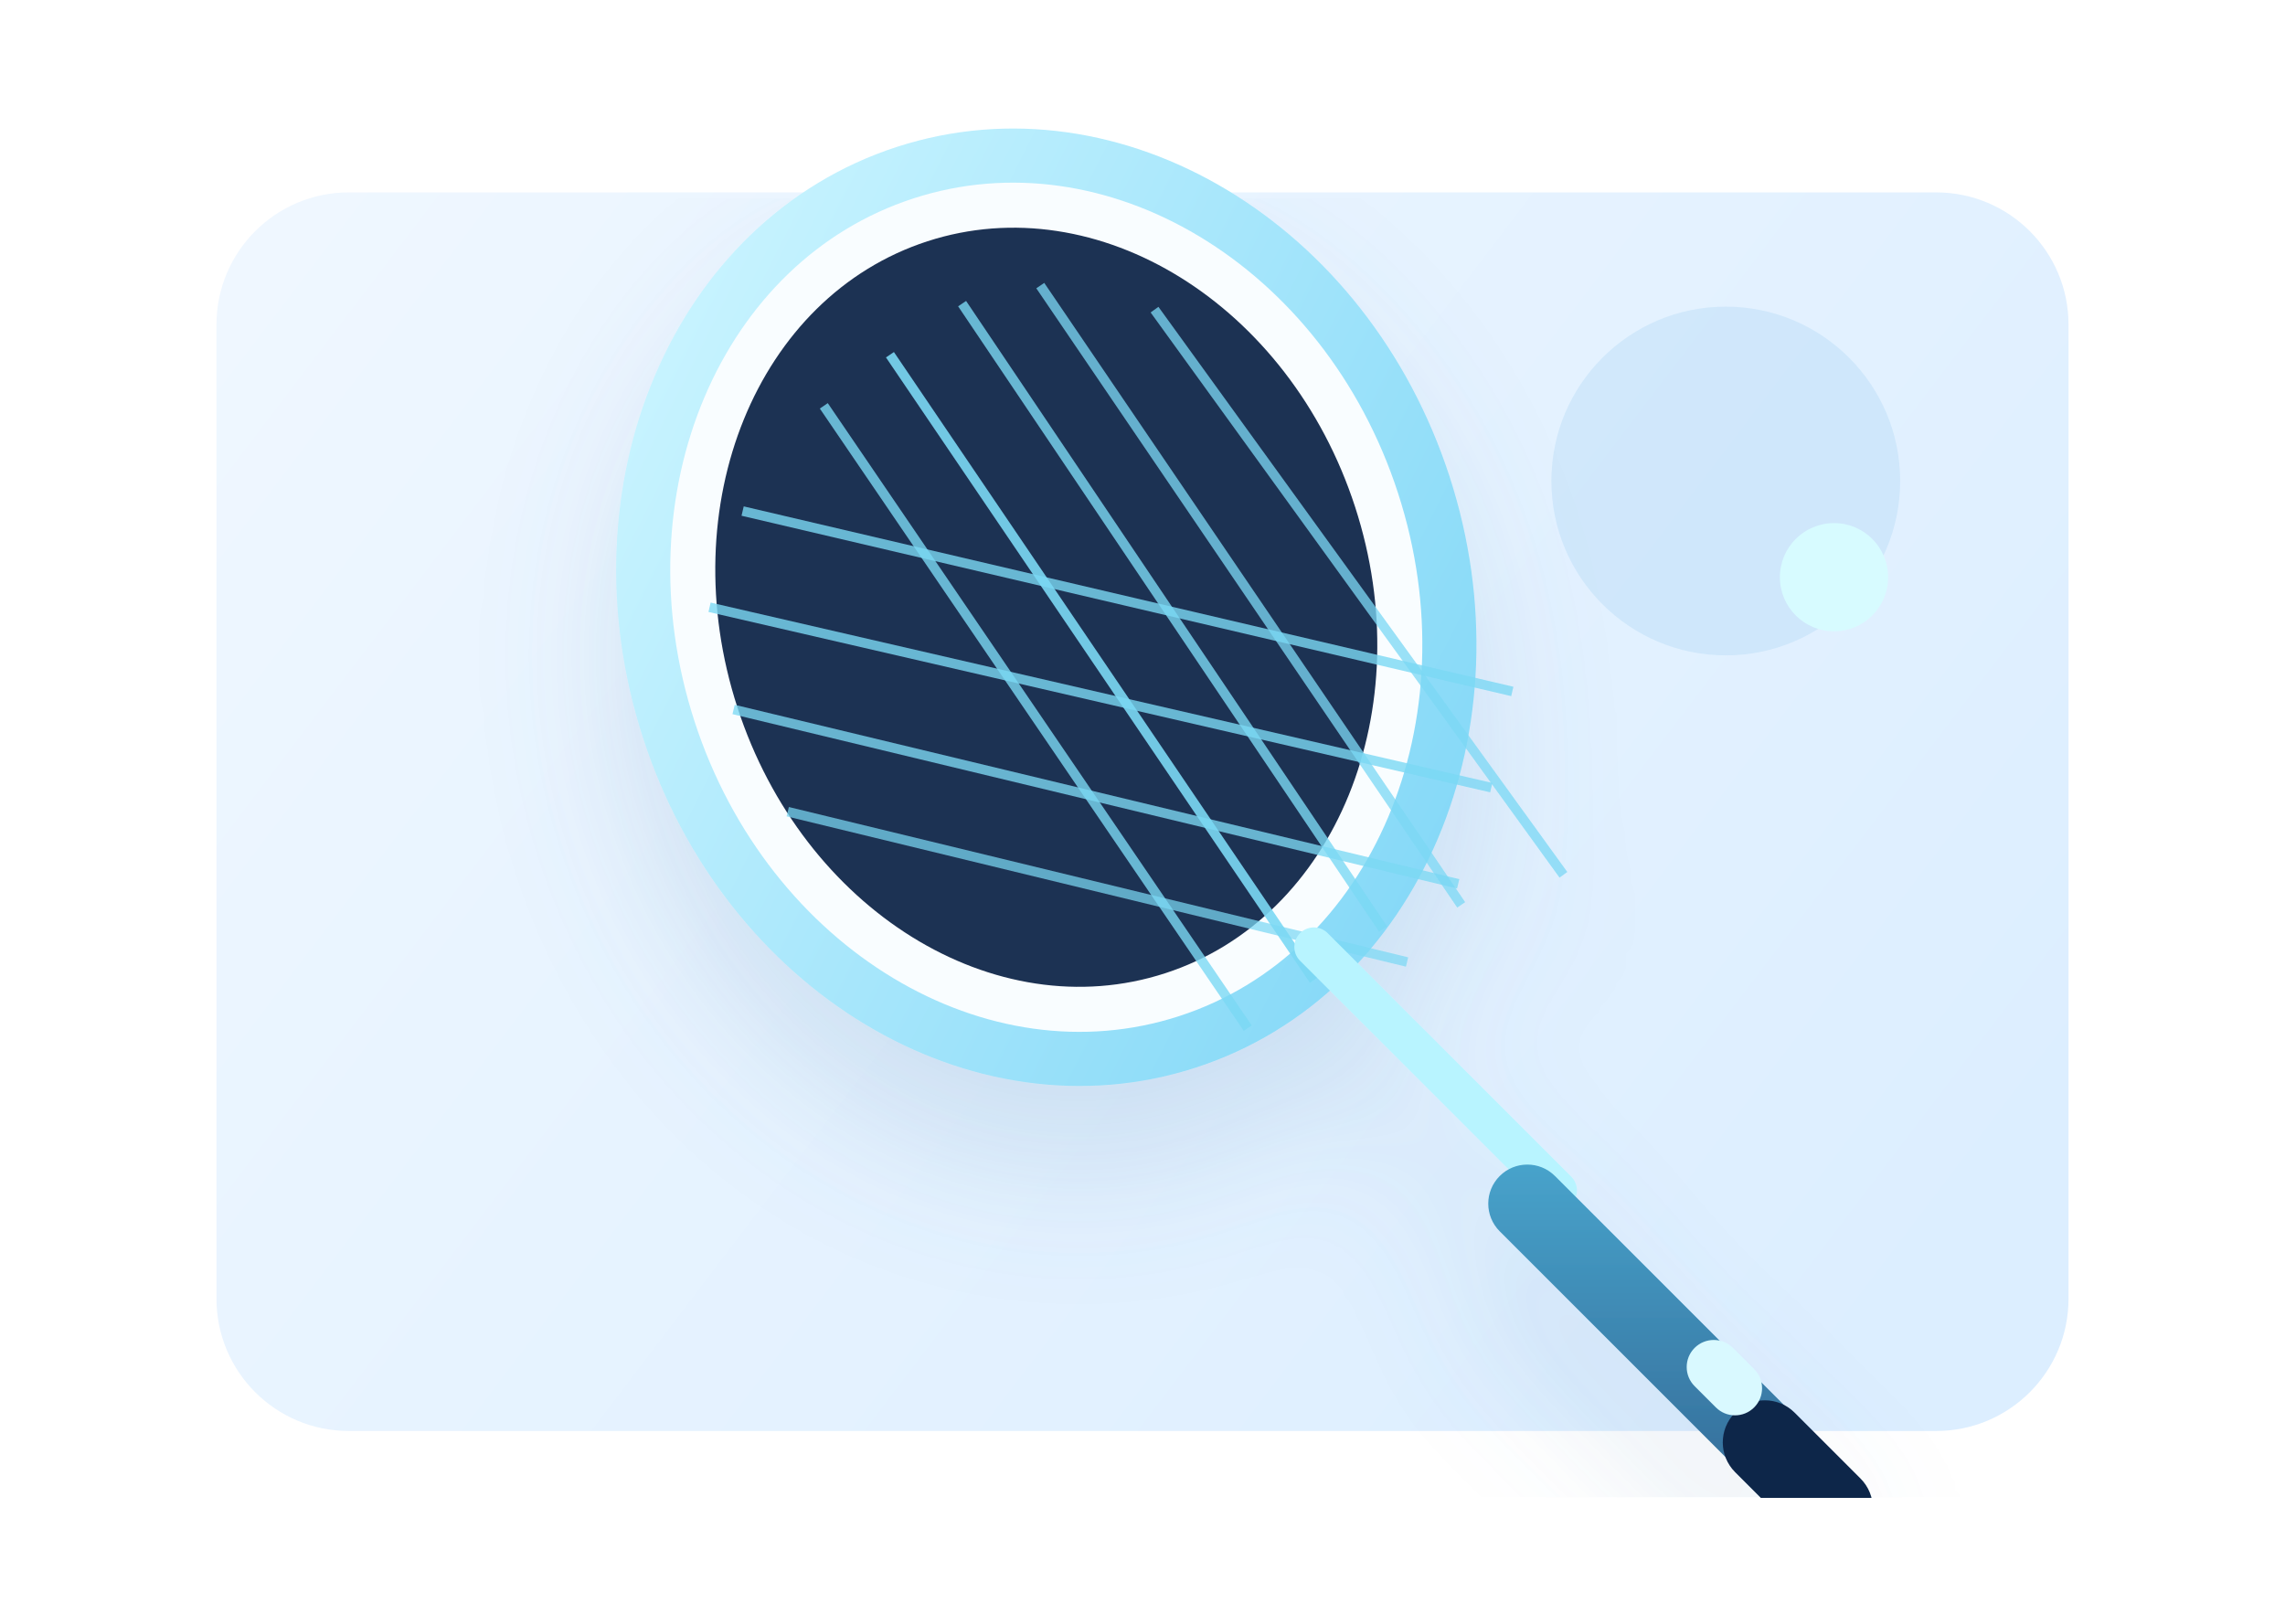
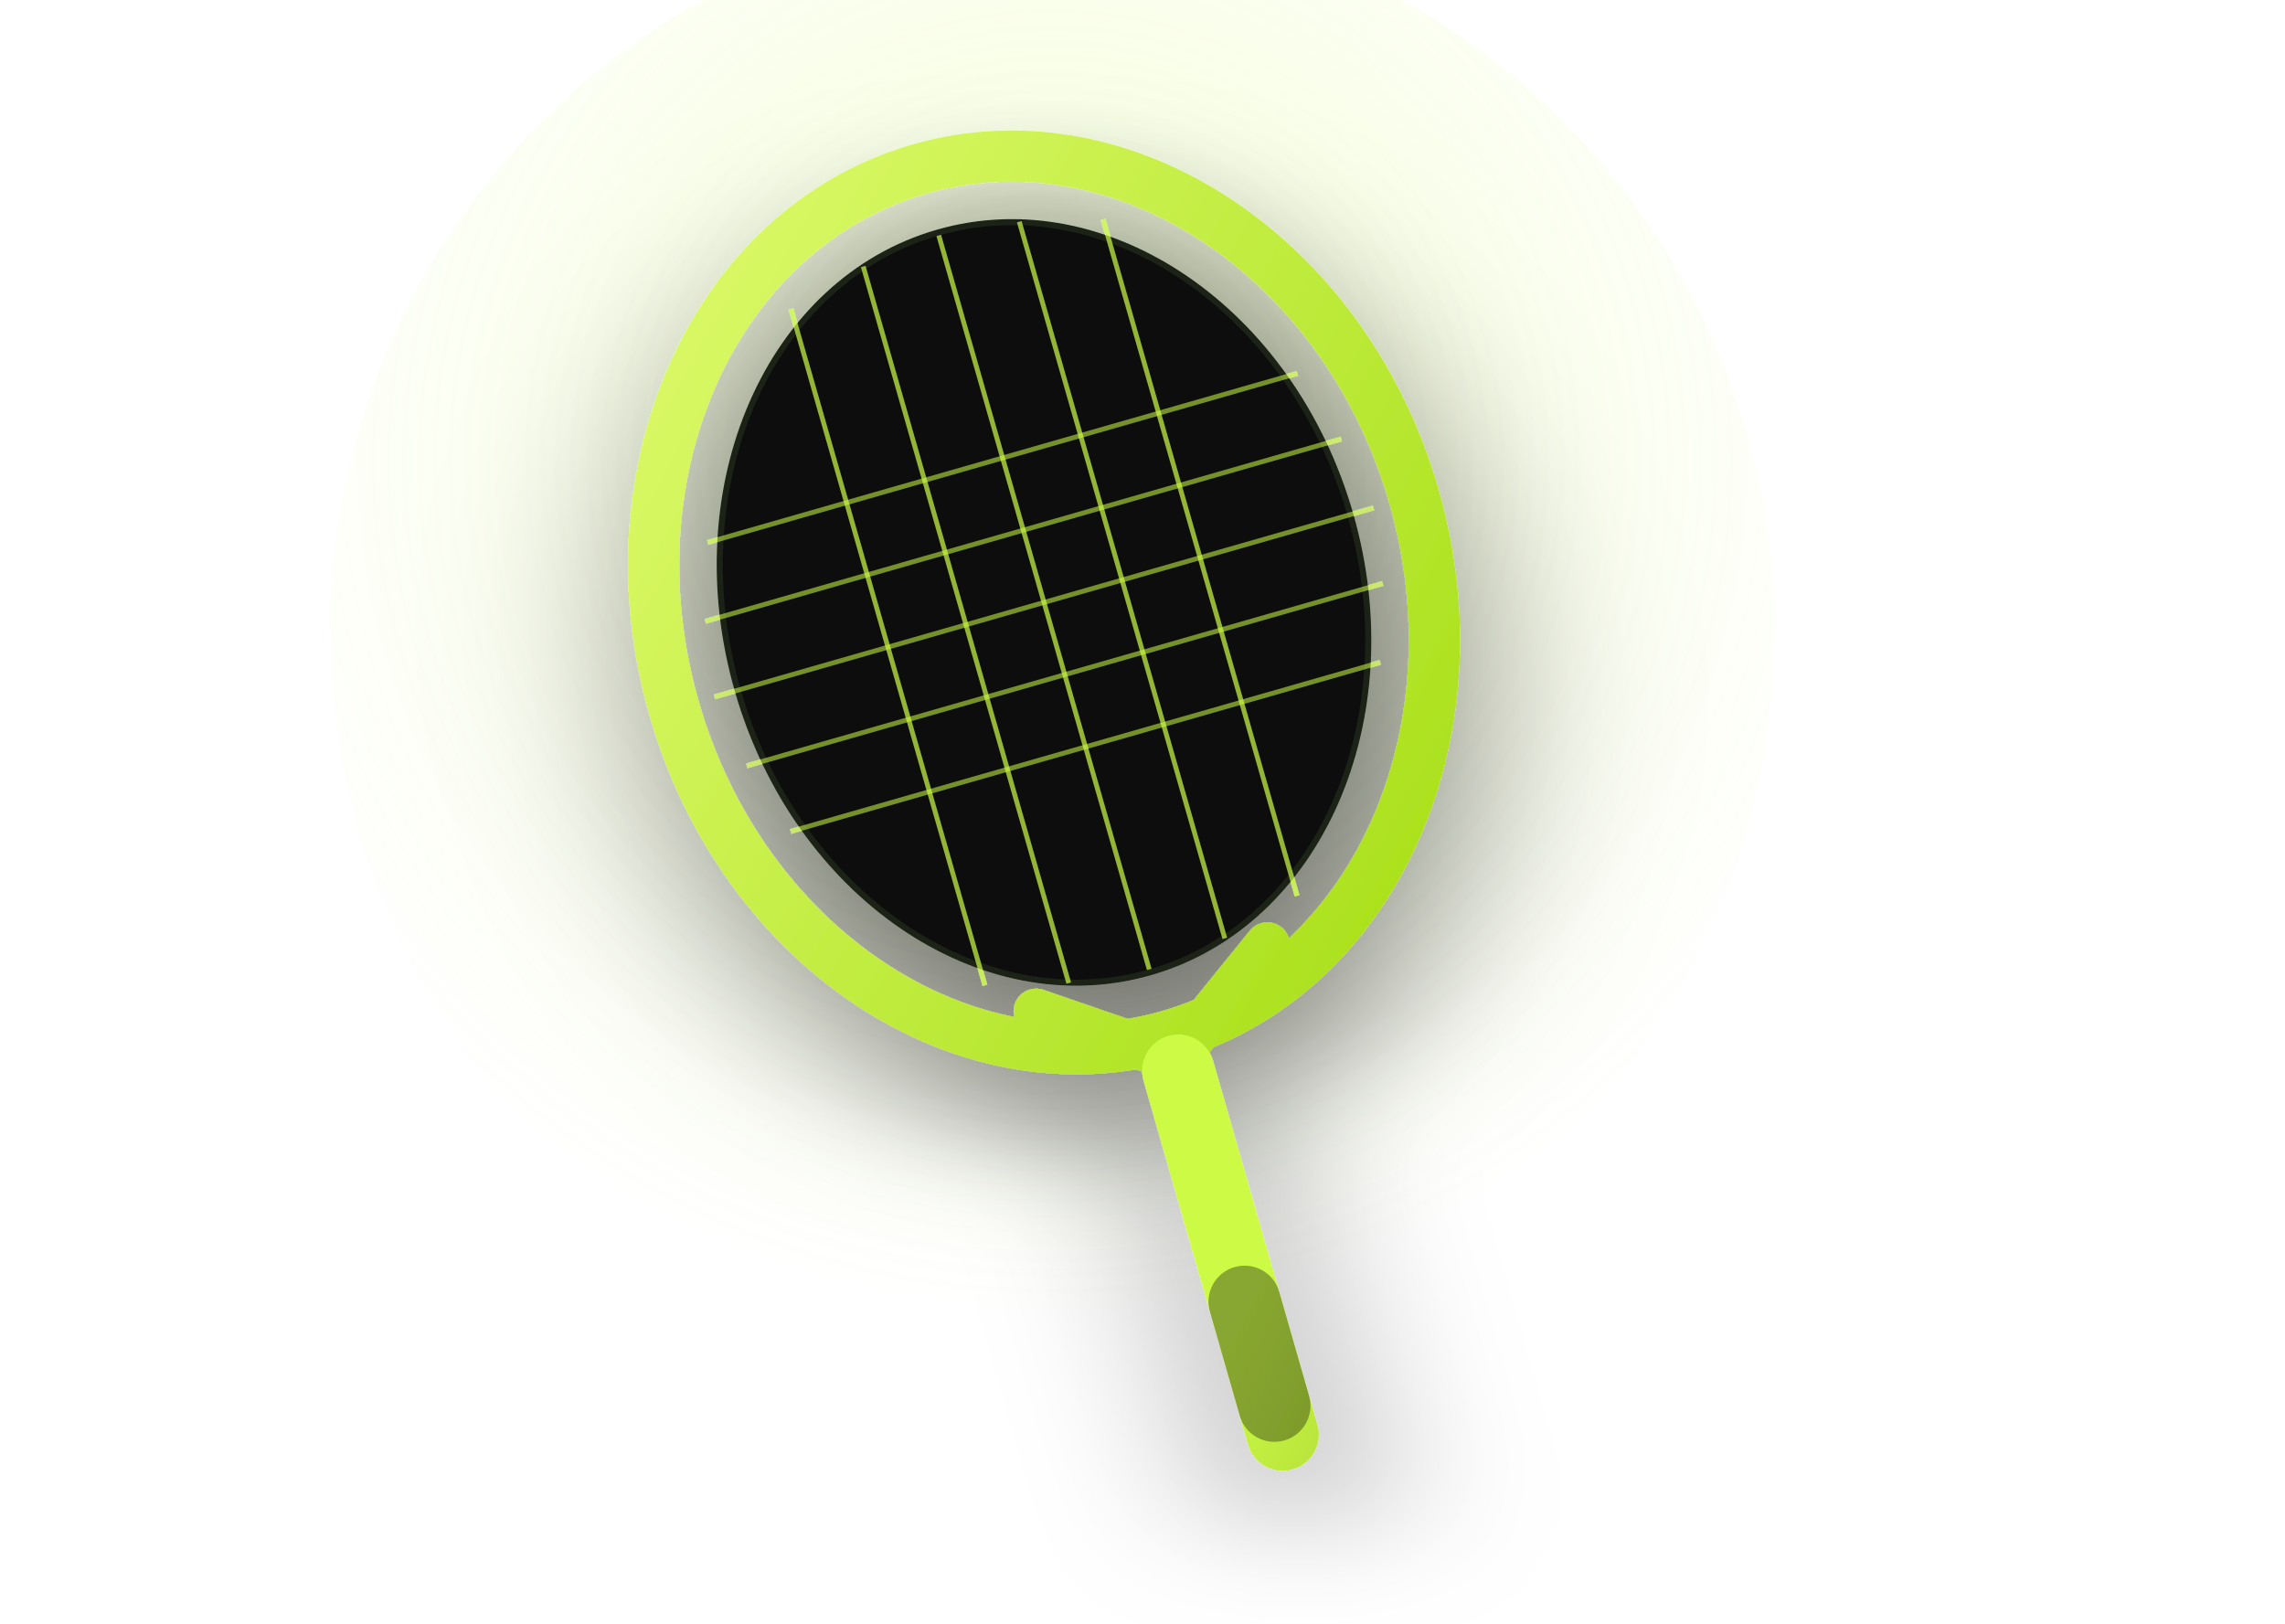
<svg xmlns="http://www.w3.org/2000/svg" width="760" height="540" viewBox="0 0 760 540" fill="none">
  <defs>
-     <linearGradient id="bg" x1="92" y1="76" x2="610" y2="470" gradientUnits="userSpaceOnUse">
-       <stop stop-color="#EFF7FF" />
-       <stop offset="1" stop-color="#DCEEFF" />
+     <radialGradient id="glow" cx="50%" cy="38%" r="60%">
+       <stop offset="0%" stop-color="#cdfb45" stop-opacity="0.22" />
+       <stop offset="100%" stop-color="#cdfb45" stop-opacity="0" />
+     </radialGradient>
+     <linearGradient id="frame" x1="220" y1="60" x2="520" y2="360" gradientUnits="userSpaceOnUse">
+       <stop stop-color="#dffb6e" />
+       <stop offset="1" stop-color="#9fdb0a" />
    </linearGradient>
-     <linearGradient id="frame" x1="244" y1="76" x2="510" y2="340" gradientUnits="userSpaceOnUse">
-       <stop stop-color="#C9F4FF" />
-       <stop offset="1" stop-color="#7AD4F6" />
+     <linearGradient id="handle" x1="450" y1="330" x2="640" y2="500" gradientUnits="userSpaceOnUse">
+       <stop stop-color="#cdfb45" />
+       <stop offset="1" stop-color="#5e7a13" />
    </linearGradient>
-     <linearGradient id="handle" x1="474" y1="334" x2="644" y2="504" gradientUnits="userSpaceOnUse">
-       <stop stop-color="#52C2E8" />
-       <stop offset="1" stop-color="#294B7A" />
-     </linearGradient>
-     <filter id="shadow" x="95" y="38" width="570" height="460" filterUnits="userSpaceOnUse" color-interpolation-filters="sRGB">
-       <feDropShadow dx="0" dy="28" stdDeviation="22" flood-color="#6D92C0" flood-opacity="0.18" />
+     <filter id="ds" x="60" y="20" width="640" height="520" filterUnits="userSpaceOnUse">
+       <feDropShadow dx="0" dy="22" stdDeviation="26" flood-color="#000000" flood-opacity="0.55" />
    </filter>
  </defs>
-   <rect x="72" y="64" width="616" height="412" rx="44" fill="url(#bg)" />
-   <g filter="url(#shadow)">
-     <ellipse cx="348" cy="202" rx="132" ry="152" transform="rotate(-18 348 202)" fill="#F9FDFF" stroke="url(#frame)" stroke-width="18" />
-     <ellipse cx="348" cy="202" rx="108" ry="128" transform="rotate(-18 348 202)" fill="#102548" fill-opacity="0.94" />
-     <path d="M296 118L437 326" stroke="#7BD8F4" stroke-width="3.2" opacity="0.9" />
-     <path d="M274 135L415 342" stroke="#7BD8F4" stroke-width="3.2" opacity="0.8" />
-     <path d="M320 101L460 309" stroke="#7BD8F4" stroke-width="3.2" opacity="0.8" />
-     <path d="M346 95L486 301" stroke="#7BD8F4" stroke-width="3.2" opacity="0.76" />
-     <path d="M384 103L520 291" stroke="#7BD8F4" stroke-width="3.2" opacity="0.76" />
-     <path d="M247 170L503 230" stroke="#7BD8F4" stroke-width="3.2" opacity="0.8" />
-     <path d="M236 202L496 262" stroke="#7BD8F4" stroke-width="3.2" opacity="0.8" />
-     <path d="M244 236L485 294" stroke="#7BD8F4" stroke-width="3.2" opacity="0.78" />
-     <path d="M262 270L468 320" stroke="#7BD8F4" stroke-width="3.2" opacity="0.72" />
-     <path d="M437 315L518 396" stroke="#B8F4FF" stroke-width="13" stroke-linecap="round" />
-     <rect x="508" y="382" width="153" height="26" rx="13" transform="rotate(45 508 382)" fill="url(#handle)" />
-     <rect x="587" y="460" width="59" height="28" rx="14" transform="rotate(45 587 460)" fill="#11264A" />
-     <rect x="570" y="442" width="28" height="18" rx="9" transform="rotate(45 570 442)" fill="#D9F9FF" />
+   <circle cx="350" cy="210" r="240" fill="url(#glow)" />
+   <g filter="url(#ds)" transform="rotate(-16 350 210)">
+     <ellipse cx="350" cy="200" rx="128" ry="150" fill="none" stroke="url(#frame)" stroke-width="17" />
+     <ellipse cx="350" cy="200" rx="106" ry="128" fill="#0d100d" stroke="#1c2218" stroke-width="2" />
+     <g stroke="#cdfb45" stroke-width="1.6" opacity="0.7">
+       <line x1="296" y1="83" x2="296" y2="317" />
+       <line x1="323" y1="76" x2="323" y2="324" />
+       <line x1="350" y1="73" x2="350" y2="327" />
+       <line x1="377" y1="76" x2="377" y2="324" />
+       <line x1="404" y1="83" x2="404" y2="317" />
+     </g>
+     <g stroke="#cdfb45" stroke-width="1.6" opacity="0.55">
+       <line x1="248" y1="150" x2="452" y2="150" />
+       <line x1="240" y1="175" x2="460" y2="175" />
+       <line x1="236" y1="200" x2="464" y2="200" />
+       <line x1="240" y1="225" x2="460" y2="225" />
+       <line x1="248" y1="250" x2="452" y2="250" />
+     </g>
+     <path d="M310 330 L350 358 L390 330" fill="none" stroke="url(#frame)" stroke-width="15" stroke-linecap="round" />
+     <rect x="338" y="350" width="24" height="150" rx="12" fill="url(#handle)" />
+     <rect x="338" y="430" width="24" height="60" rx="12" fill="#0a0c0a" opacity="0.35" />
  </g>
-   <circle cx="574" cy="160" r="58" fill="#A7D1F1" fill-opacity="0.32" />
-   <circle cx="610" cy="192" r="18" fill="#D7FBFF" />
</svg>
